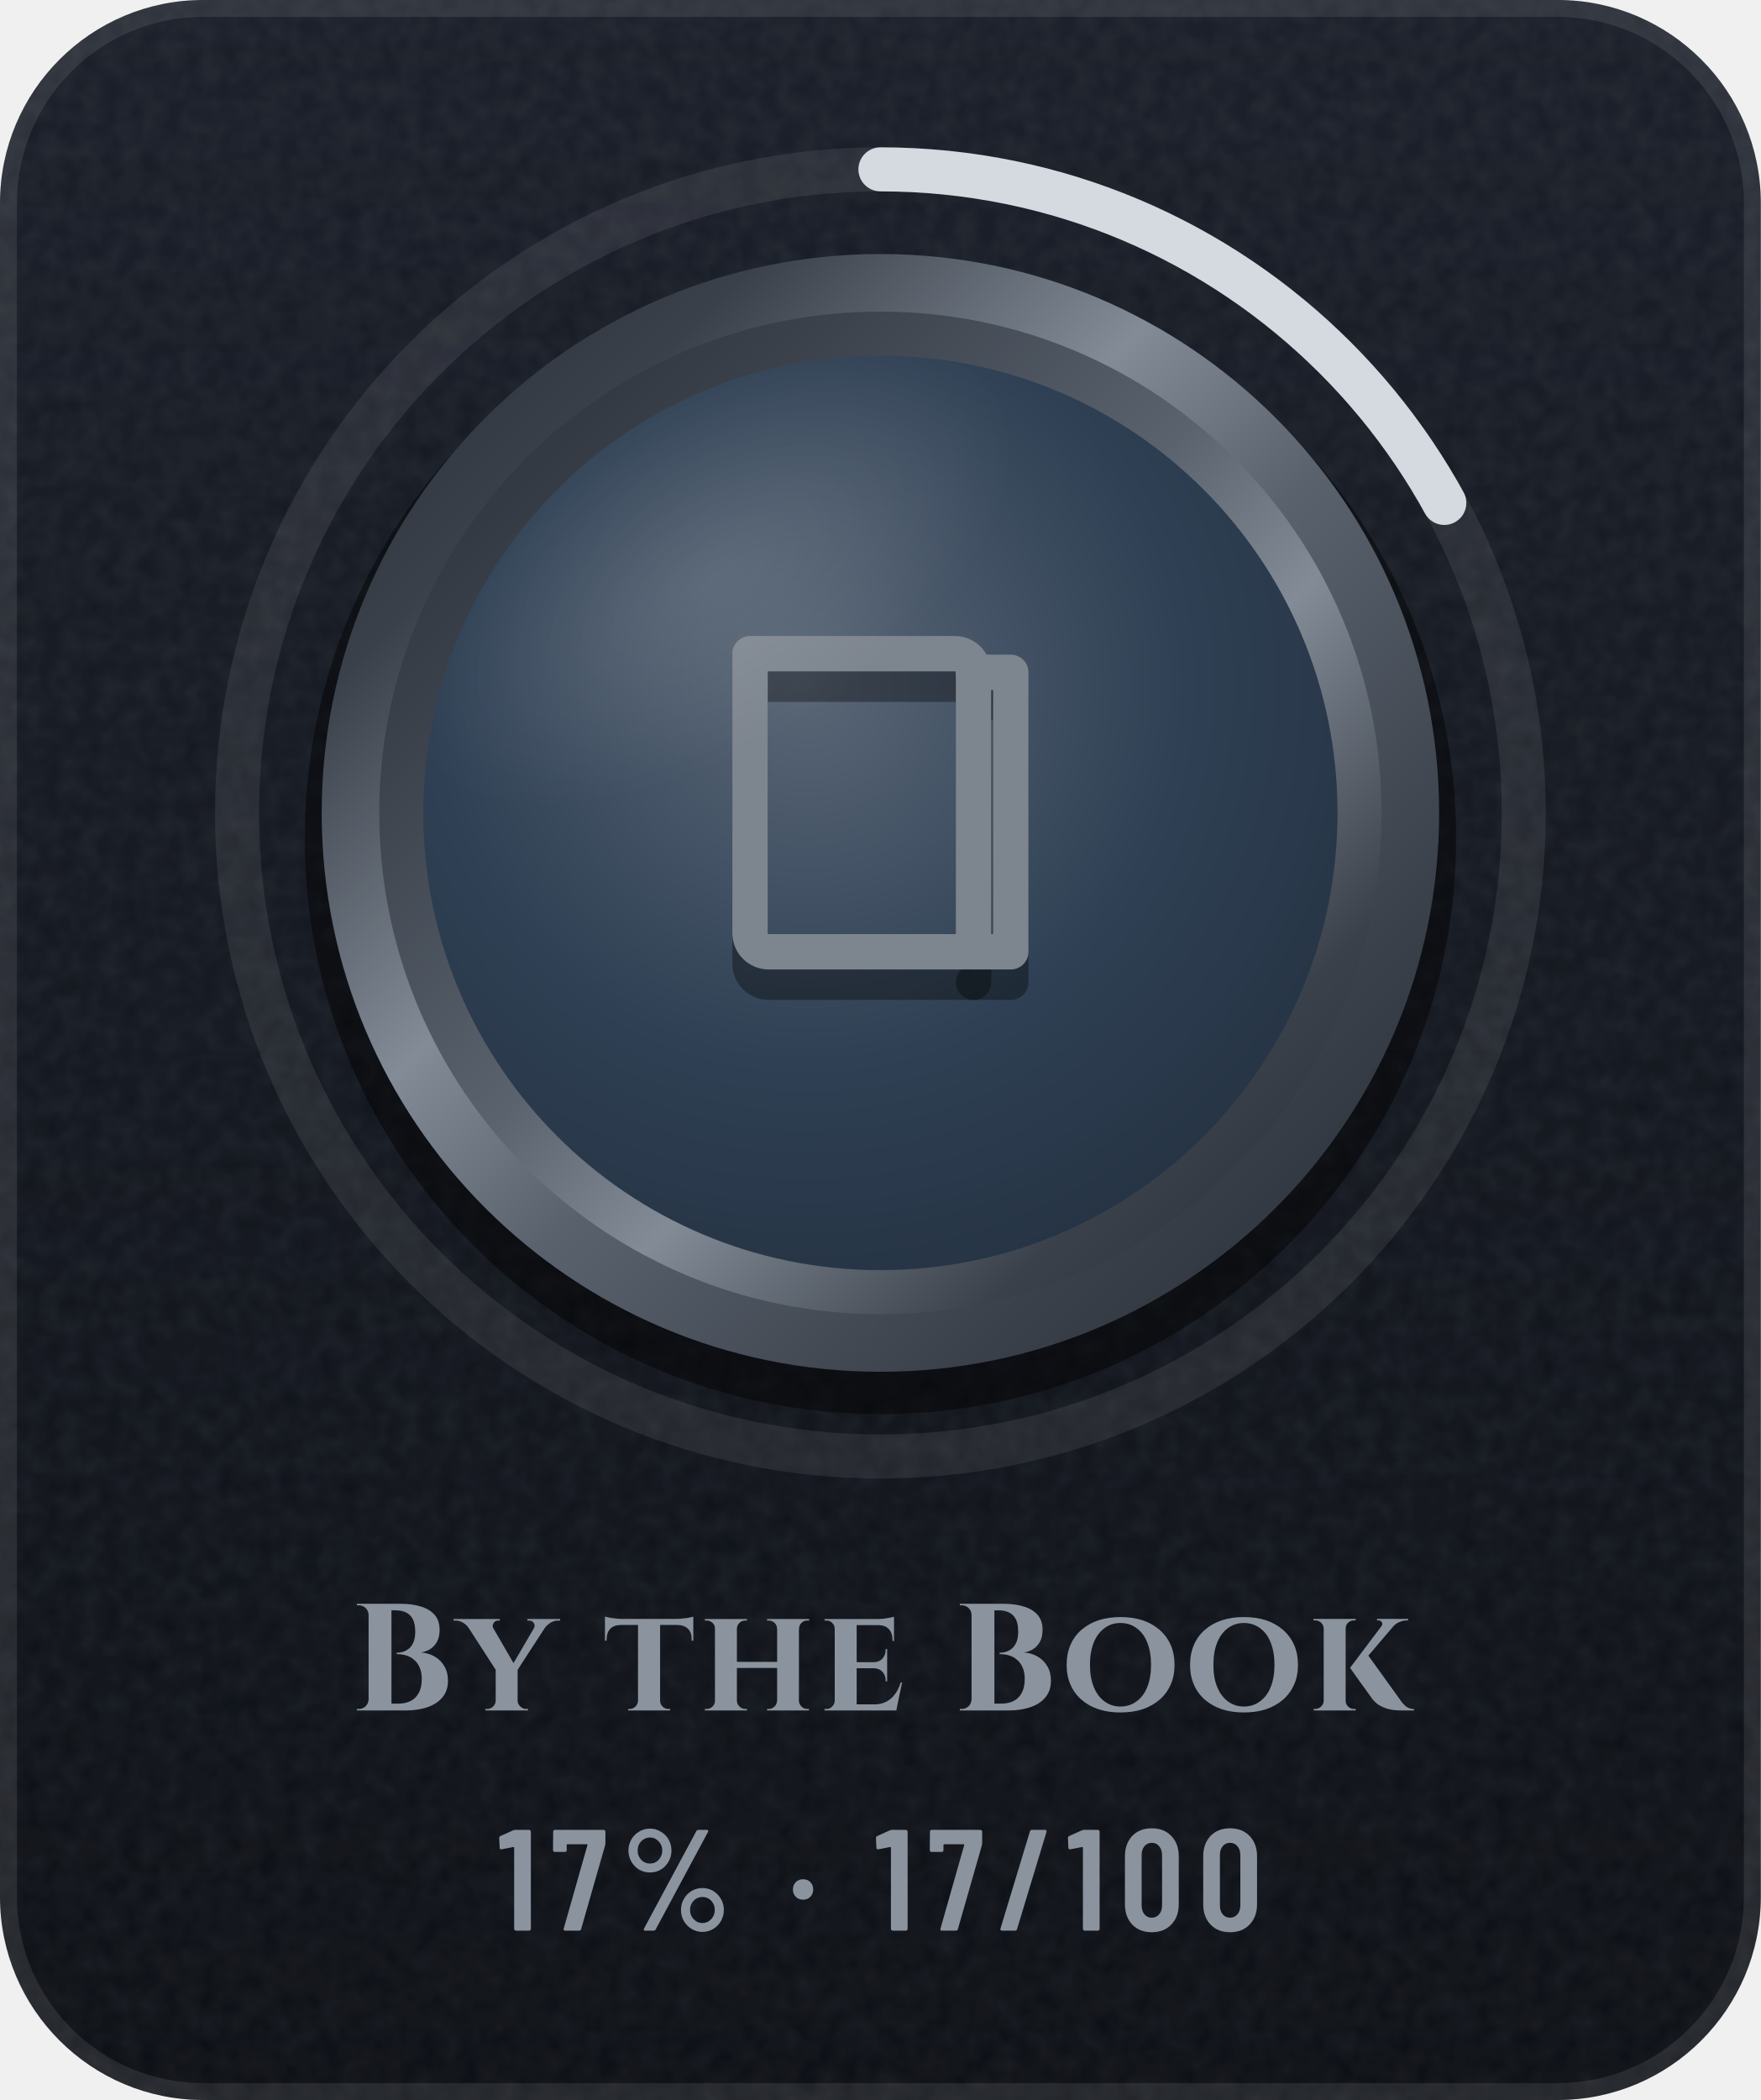
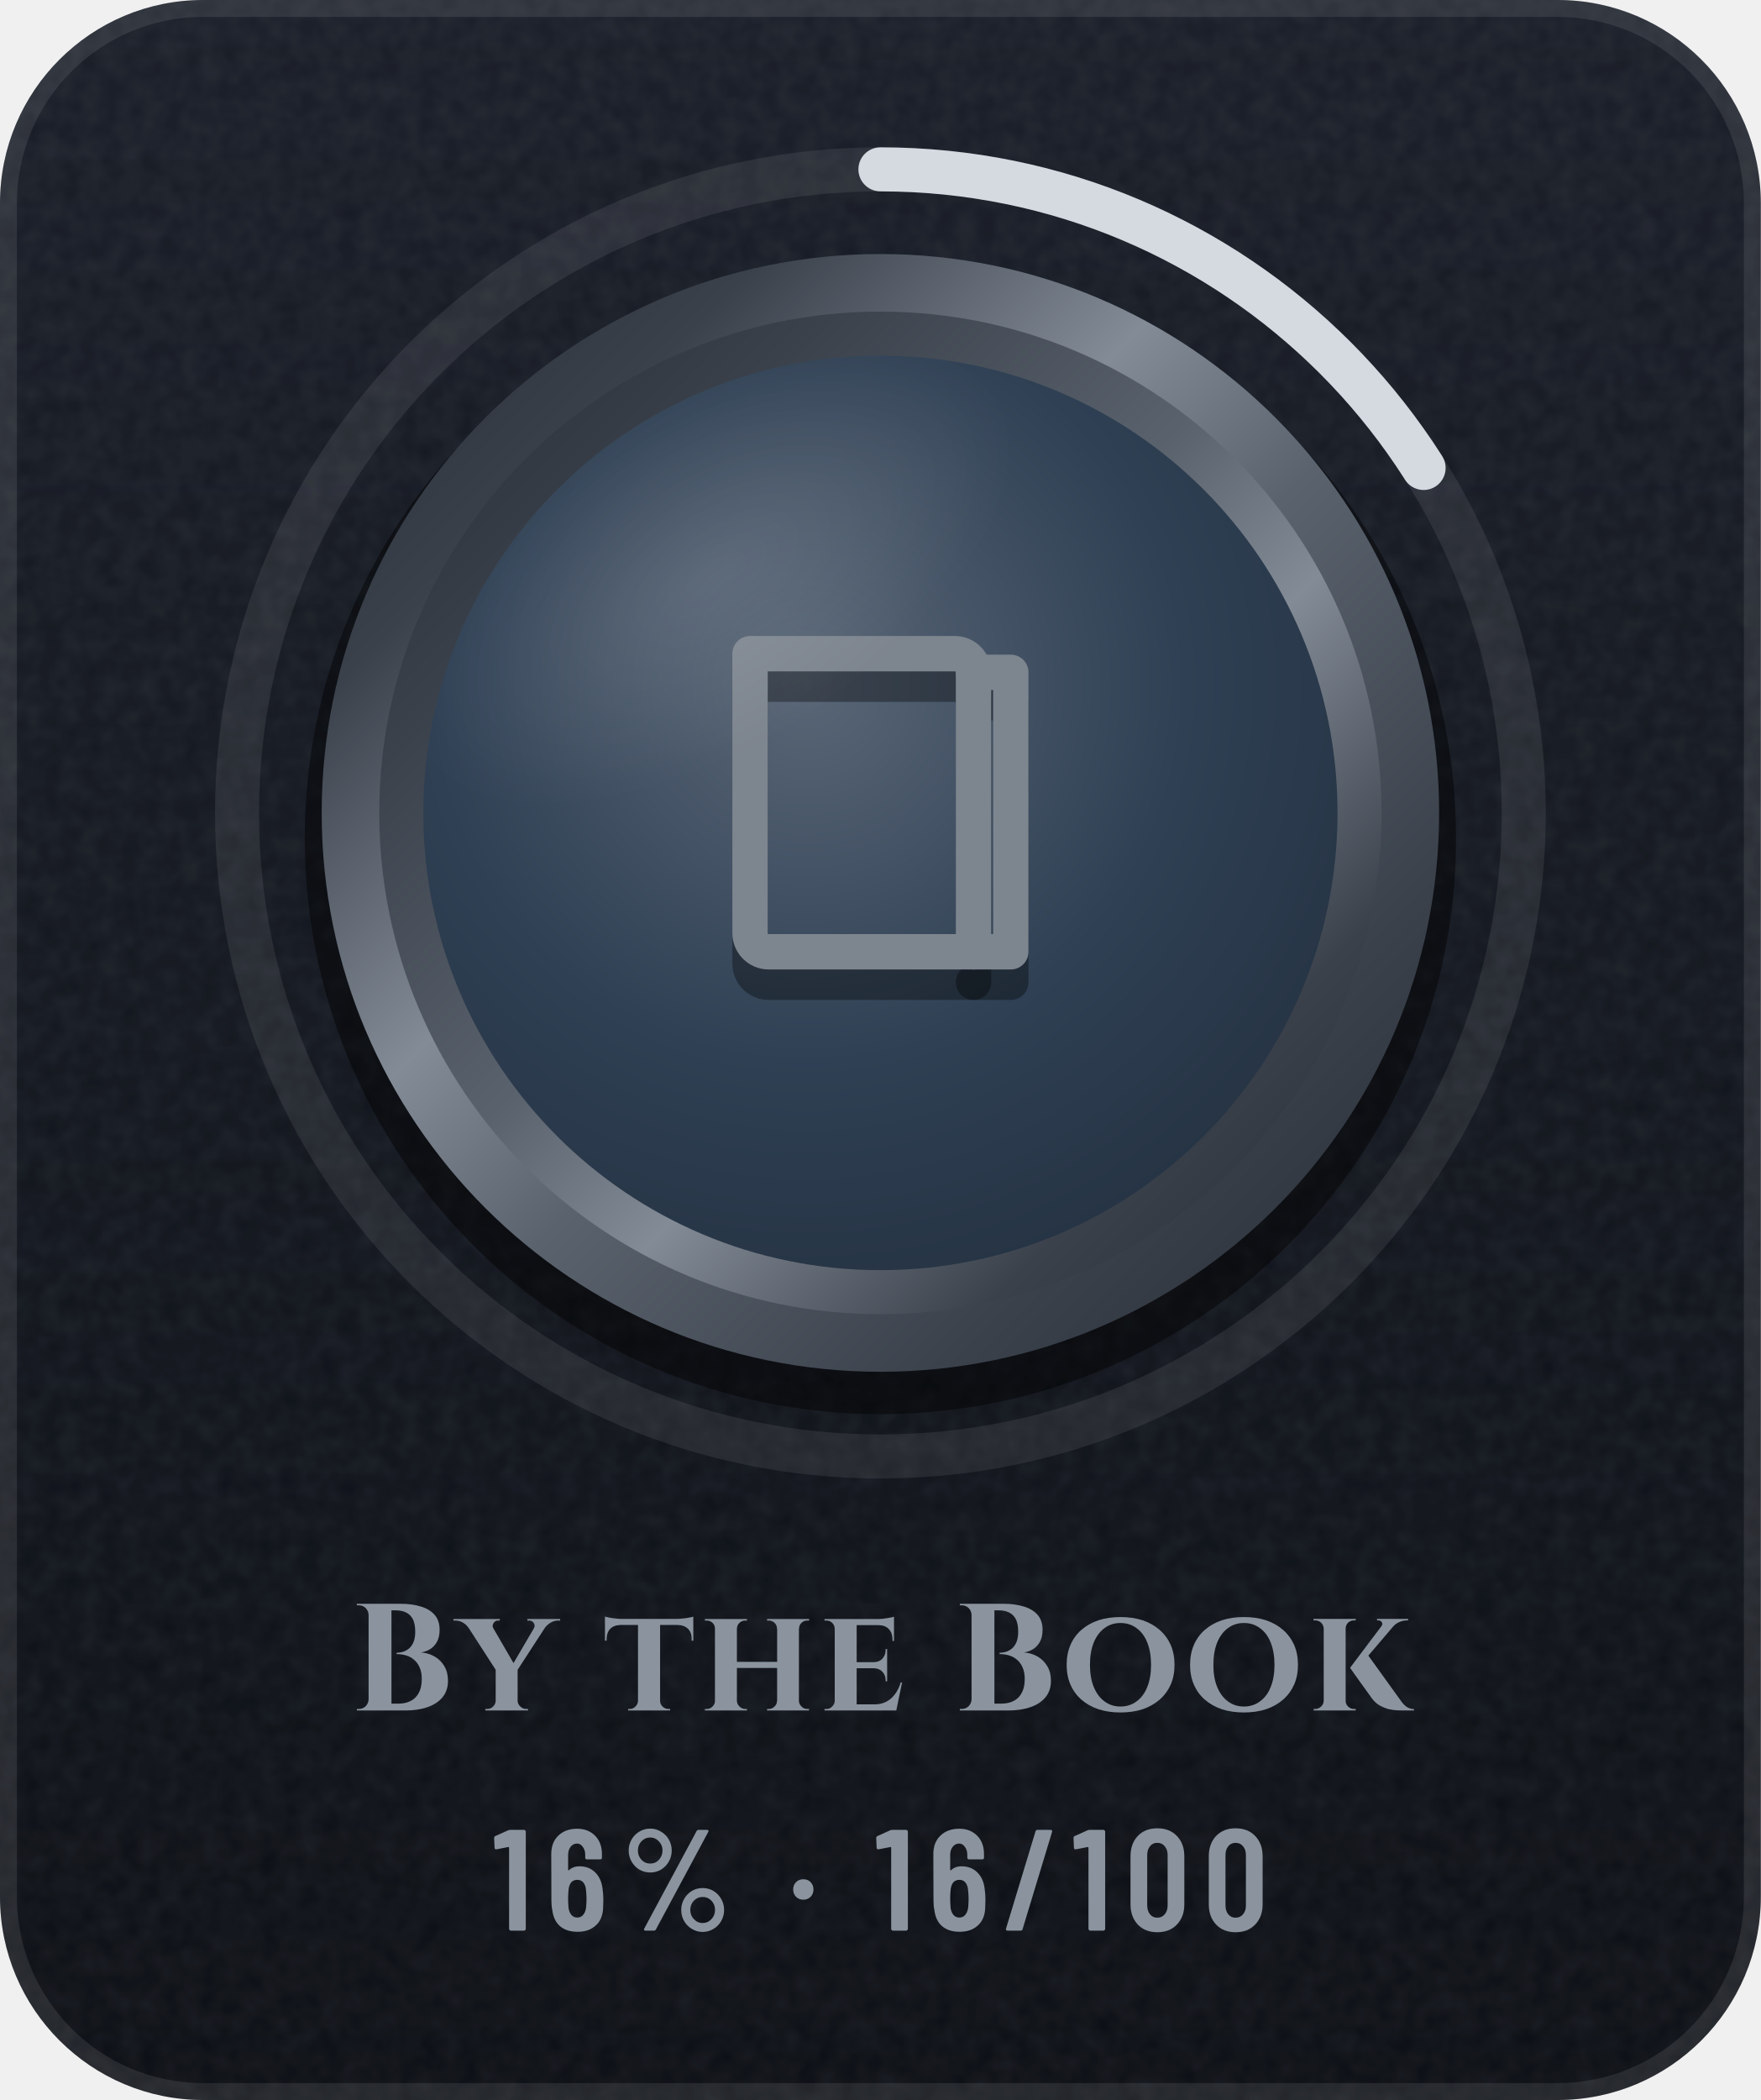
- <svg xmlns="http://www.w3.org/2000/svg" width="104" height="124" viewBox="0 0 104 124" role="img" aria-label="By the Book: 17% (17 of 100)">
+ <svg xmlns="http://www.w3.org/2000/svg" width="104" height="124" viewBox="0 0 104 124" role="img" aria-label="By the Book: 16% (16 of 100)">
  <defs>
    <linearGradient id="bg" x1="0" y1="0" x2="0" y2="1">
      <stop offset="0" stop-color="#171C26" />
      <stop offset="1" stop-color="#0A0D13" />
    </linearGradient>
    <clipPath id="card">
      <rect width="104" height="124" rx="12" />
    </clipPath>
    <filter id="grain" x="0" y="0" width="100%" height="100%">
      <feTurbulence type="fractalNoise" baseFrequency=".85" numOctaves="2" stitchTiles="stitch" />
      <feColorMatrix values="0 0 0 0 1 0 0 0 0 1 0 0 0 0 1 0 0 0 .07 0" />
    </filter>
    <radialGradient id="glow" cx=".5" cy=".5" r=".5">
      <stop offset="0" stop-color="#5A626D" stop-opacity="0" />
      <stop offset="1" stop-color="#5A626D" stop-opacity="0" />
    </radialGradient>
    <linearGradient id="mh" x1="0" y1="0" x2="1" y2="0">
      <stop offset="0" stop-color="#252A32" />
      <stop offset="0.2" stop-color="#3A414B" />
      <stop offset="0.4" stop-color="#838B96" />
      <stop offset="0.54" stop-color="#5A626D" />
      <stop offset="0.78" stop-color="#3A414B" />
      <stop offset="1" stop-color="#252A32" />
    </linearGradient>
    <linearGradient id="md" x1="0" y1="0" x2="1" y2="1">
      <stop offset="0" stop-color="#252A32" />
      <stop offset="0.2" stop-color="#3A414B" />
      <stop offset="0.4" stop-color="#838B96" />
      <stop offset="0.54" stop-color="#5A626D" />
      <stop offset="0.78" stop-color="#3A414B" />
      <stop offset="1" stop-color="#252A32" />
    </linearGradient>
    <linearGradient id="mdr" x1="1" y1="1" x2="0" y2="0">
      <stop offset="0" stop-color="#252A32" />
      <stop offset="0.2" stop-color="#3A414B" />
      <stop offset="0.4" stop-color="#838B96" />
      <stop offset="0.54" stop-color="#5A626D" />
      <stop offset="0.78" stop-color="#3A414B" />
      <stop offset="1" stop-color="#252A32" />
    </linearGradient>
    <linearGradient id="dia" x1="0" y1="0" x2="1" y2="0">
      <stop offset="0" stop-color="#6CCBFF" />
      <stop offset=".5" stop-color="#C4B2FF" />
      <stop offset="1" stop-color="#F29BDD" />
    </linearGradient>
    <linearGradient id="pb" x1="0" y1="0" x2="1" y2="0">
      <stop offset="0" stop-color="#8F5125" />
      <stop offset="1" stop-color="#F5C69A" />
    </linearGradient>
    <linearGradient id="shg" x1="0" y1="0" x2="1" y2="0">
      <stop offset="0" stop-color="#FFFFFF" stop-opacity="0" />
      <stop offset=".5" stop-color="#FFFFFF" stop-opacity=".6" />
      <stop offset="1" stop-color="#FFFFFF" stop-opacity="0" />
    </linearGradient>
    <radialGradient id="en" cx=".42" cy=".36" r=".75">
      <stop offset="0" stop-color="#596676" />
      <stop offset=".55" stop-color="#2F4054" />
      <stop offset="1" stop-color="#23303F" />
    </radialGradient>
    <linearGradient id="ig" gradientUnits="userSpaceOnUse" x1="0" y1="34" x2="0" y2="62">
      <stop offset="0" stop-color="#7D858F" />
      <stop offset="1" stop-color="#4E5661" />
    </linearGradient>
    <radialGradient id="gl" cx=".5" cy=".5" r=".5">
      <stop offset="0" stop-color="#FFFFFF" stop-opacity=".45" />
      <stop offset="1" stop-color="#FFFFFF" stop-opacity="0" />
    </radialGradient>
    <clipPath id="fc">
      <circle cx="52" cy="48" r="27" />
    </clipPath>
  </defs>
  <g clip-path="url(#card)">
    <rect width="104" height="124" fill="url(#bg)" />
    <rect width="104" height="124" filter="url(#grain)" />
  </g>
  <rect x=".5" y=".5" width="103" height="123" rx="11.5" fill="none" stroke="#FFFFFF" stroke-opacity=".09" />
  <circle cx="52" cy="48" r="48" fill="url(#glow)" />
  <circle cx="52" cy="48" r="38" fill="none" stroke="#FFFFFF" stroke-opacity=".08" stroke-width="2.6" />
-   <circle cx="52" cy="48" r="38" fill="none" stroke="#D4DAE0" stroke-width="2.6" stroke-linecap="round" stroke-dasharray="40.6 238.8" transform="rotate(-90 52 48)" />
+   <circle cx="52" cy="48" r="38" fill="none" stroke="#D4DAE0" stroke-width="2.6" stroke-linecap="round" stroke-dasharray="38.2 238.8" transform="rotate(-90 52 48)" />
  <circle cx="52" cy="49.5" r="34" fill="#000000" fill-opacity=".45" />
  <circle cx="52" cy="48" r="33" fill="url(#md)" />
  <circle cx="52" cy="48" r="29.6" fill="url(#mdr)" />
  <circle cx="52" cy="48" r="27" fill="url(#en)" />
  <g transform="translate(38.8 36) scale(1.1)" fill="none" stroke="#000000" stroke-width="1.9" stroke-linecap="round" stroke-linejoin="round" stroke-opacity=".35">
    <path d="M5 4h11a1 1 0 0 1 1 1v15H6a1 1 0 0 1-1-1z" />
    <path d="M17 5h2v15h-2" />
  </g>
  <g transform="translate(38.8 34.2) scale(1.1)" fill="none" stroke="url(#ig)" stroke-width="1.9" stroke-linecap="round" stroke-linejoin="round">
    <path d="M5 4h11a1 1 0 0 1 1 1v15H6a1 1 0 0 1-1-1z" />
    <path d="M17 5h2v15h-2" />
  </g>
  <g clip-path="url(#fc)">
    <ellipse cx="42" cy="34" rx="20" ry="10" transform="rotate(-32 42 34)" fill="url(#gl)" opacity=".25" />
  </g>
  <g transform="translate(20.7 101) scale(0.009 -0.009)" fill="#8B949E">
    <use href="#s66" x="0" />
    <use href="#s121" x="707" />
    <use href="#s116" x="1660" />
    <use href="#s104" x="2292" />
    <use href="#s101" x="3077" />
    <use href="#s66" x="3957" />
    <use href="#s111" x="4665" />
    <use href="#s111" x="5475" />
    <use href="#s107" x="6285" />
  </g>
-   <g transform="translate(29.4 114) scale(0.0085 -0.0085)" fill="#8B949E">
+   <g transform="translate(29.1 114) scale(0.0085 -0.0085)" fill="#8B949E">
    <use href="#m49" x="0" />
-     <use href="#m55" x="368" />
-     <use href="#m37" x="854" />
-     <use href="#m183" x="2014" />
-     <use href="#m49" x="2618" />
-     <use href="#m55" x="2986" />
-     <use href="#m47" x="3472" />
-     <use href="#m49" x="3952" />
-     <use href="#m48" x="4320" />
-     <use href="#m48" x="4864" />
+     <use href="#m54" x="368" />
+     <use href="#m37" x="891" />
+     <use href="#m183" x="2051" />
+     <use href="#m49" x="2655" />
+     <use href="#m54" x="3023" />
+     <use href="#m47" x="3546" />
+     <use href="#m49" x="4026" />
+     <use href="#m48" x="4394" />
+     <use href="#m48" x="4938" />
  </g>
  <defs>
    <path id="m37" d="M54 557Q54 598 74 633Q94 668 128 688Q163 709 204 709Q244 709 278 688Q313 668 333 633Q353 598 353 557Q353 515 333 480Q313 445 279 424Q245 404 204 404Q163 404 128 424Q94 445 74 480Q54 515 54 557ZM162 14 526 692Q530 700 541 700H599Q606 700 608 696Q610 692 607 686L243 8Q239 0 228 0H170Q163 0 161 4Q159 8 162 14ZM289 557Q289 594 264 620Q239 647 204 647Q168 647 143 621Q118 595 118 557Q118 519 143 492Q168 466 204 466Q240 466 264 492Q289 519 289 557ZM419 144Q419 185 439 220Q459 255 493 276Q527 296 568 296Q609 296 643 276Q677 255 697 220Q717 185 717 144Q717 102 697 67Q677 32 643 12Q609 -9 568 -9Q527 -9 493 12Q459 32 439 67Q419 102 419 144ZM654 144Q654 182 629 208Q604 234 568 234Q532 234 507 208Q482 182 482 144Q482 106 507 80Q532 53 568 53Q604 53 629 80Q654 106 654 144Z" />
    <path id="m47" d="M21 14 226 690Q229 700 239 700H331Q337 700 340 696Q343 692 341 686L136 10Q133 0 123 0H31Q25 0 22 4Q19 8 21 14Z" />
    <path id="m48" d="M38 183V517Q38 604 89 658Q140 711 224 711Q309 711 360 658Q412 604 412 517V183Q412 96 360 42Q309 -11 224 -11Q140 -11 89 42Q38 96 38 183ZM296 176V524Q296 563 276 586Q257 610 224 610Q192 610 173 586Q154 563 154 524V176Q154 137 173 114Q192 90 224 90Q257 90 276 114Q296 137 296 176Z" />
    <path id="m49" d="M122 700H218Q223 700 226 696Q230 693 230 688V12Q230 7 226 4Q223 0 218 0H126Q121 0 118 4Q114 7 114 12V576Q114 578 112 580Q111 582 109 581L27 565H24Q13 565 13 576L10 643Q10 653 18 657L107 697Q114 700 122 700Z" />
-     <path id="m55" d="M90 13 255 594Q257 600 251 600H116Q111 600 111 595V559Q111 554 108 550Q104 547 99 547H28Q23 547 20 550Q16 554 16 559L17 688Q17 693 20 696Q24 700 29 700H368Q373 700 376 696Q380 693 380 688V607Q380 603 378 593L211 10Q208 0 197 0H100Q87 0 90 13Z" />
+     <path id="m54" d="M401 216Q401 193 399 151Q394 75 346 34Q299 -8 221 -8Q147 -8 101 30Q55 69 46 144Q40 171 40 207L39 532Q39 613 88 660Q138 708 219 708Q295 708 343 660Q391 612 391 532V507Q391 502 388 498Q384 495 379 495H287Q282 495 278 498Q275 502 275 507V526Q275 560 258 582Q242 605 219 605Q191 605 174 583Q156 561 156 526V423Q156 420 158 419Q160 418 162 420Q191 447 234 447Q303 447 346 403Q389 359 396 286Q401 253 401 216ZM284 224Q284 250 279 295Q267 353 220 353Q196 353 180 338Q165 322 160 292Q156 257 156 224Q156 195 159 157Q164 125 180 108Q195 91 220 91Q245 91 260 109Q276 127 281 160Q284 196 284 224Z" />
    <path id="m183" d="M37 286Q37 317 57 337Q77 357 108 357Q139 357 158 337Q178 317 178 286Q178 255 158 235Q138 215 108 215Q77 215 57 235Q37 255 37 286Z" />
    <path id="s66" d="M119 73V627Q118 653 100 672Q81 690 55 690H42V700H331Q404 700 462 682Q519 665 552 628Q585 590 585 529Q585 483 568 451Q550 419 522 402Q494 385 463 381Q513 377 554 353Q594 329 617 289Q640 249 640 195Q640 131 605 88Q570 44 506 22Q443 0 359 0H42V10H55Q81 10 100 28Q118 47 119 73ZM269 657V45H315Q360 45 394 62Q429 79 448 115Q468 151 468 207Q468 251 454 282Q441 313 418 332Q396 352 366 361Q336 370 303 370V379Q326 379 348 386Q370 394 388 410Q405 426 415 452Q425 479 425 516Q425 567 410 598Q394 629 365 643Q336 657 298 657Z" />
    <path id="s101" d="M543 184 505 0H34V10H47Q69 10 84 26Q100 41 101 63V537Q100 560 84 575Q69 590 47 590H34V600H385Q414 600 446 606Q478 611 490 615V456H480V465Q480 509 456 534Q433 559 389 560H245V317H359Q394 318 414 340Q435 363 435 396V403H445V191H435V199Q435 232 414 254Q394 276 359 277H245V40H363Q406 40 440 58Q473 75 497 108Q521 140 534 184Z" />
    <path id="s104" d="M100 63V537Q100 560 84 575Q68 590 46 590H34V600H310V590H299Q277 590 261 575Q245 560 244 537V319H508V537H507Q507 560 491 575Q475 590 453 590H442V600H718V590H706Q683 590 668 575Q652 560 652 537H651V63Q652 41 668 26Q683 10 706 10H717V0H442V10H453Q475 10 491 26Q507 41 507 63H508V279H244V63Q245 41 261 26Q277 10 299 10H310V0H34V10H46Q68 10 84 26Q100 41 100 63Z" />
    <path id="s107" d="M102 63V537Q101 560 85 576Q69 591 46 591H35V601H312V591H301Q278 591 262 576Q246 560 246 537V63Q246 41 262 26Q278 10 301 10H312V0H36V10H46Q69 10 85 26Q101 41 102 63ZM656 601V591H652Q623 591 598 580Q573 569 557 550L395 360L606 67Q625 39 646 24Q667 10 695 9V0H618Q608 0 585 1Q562 2 532 8Q503 15 473 31Q443 47 420 77Q415 84 403 101Q391 118 374 141Q358 164 340 188Q323 212 308 233Q293 254 284 267L275 280L480 552Q491 566 484 578Q477 591 460 591H452V601Z" />
    <path id="s111" d="M388 613Q468 613 533 592Q598 570 645 529Q692 488 718 430Q743 372 743 299Q743 227 718 170Q692 112 645 71Q598 30 533 8Q468 -13 388 -13Q309 -13 244 8Q179 30 132 71Q85 112 60 170Q35 227 35 299Q35 372 60 430Q85 488 132 529Q179 570 244 592Q309 613 388 613ZM388 26Q449 26 494 60Q540 93 564 154Q589 215 589 299Q589 384 564 446Q540 507 494 540Q449 574 388 574Q328 574 283 540Q238 507 213 446Q188 384 188 299Q188 215 213 154Q238 93 283 60Q328 26 388 26Z" />
    <path id="s116" d="M590 616V458H579V467Q580 510 556 535Q531 560 488 561H372V63Q372 41 388 26Q404 10 427 10H438V0H162V10H173Q195 10 210 26Q226 41 227 63V561H112Q68 560 44 535Q21 510 21 467V458H10V616Q19 614 36 610Q54 606 76 604Q97 601 115 601H484Q503 601 525 604Q547 606 565 610Q583 613 590 616Z" />
    <path id="s121" d="M496 538Q507 557 496 574Q485 590 466 590H454V600H669V590H656Q629 590 606 576Q584 562 570 544L390 267V63Q391 41 408 26Q424 10 446 10H458V0H178V10H190Q213 10 229 26Q245 41 246 63V267L69 541Q55 562 32 576Q9 590 -19 590H-31V600H273V590H262Q242 590 232 573Q222 558 229 542L363 311L496 538Z" />
  </defs>
</svg>
